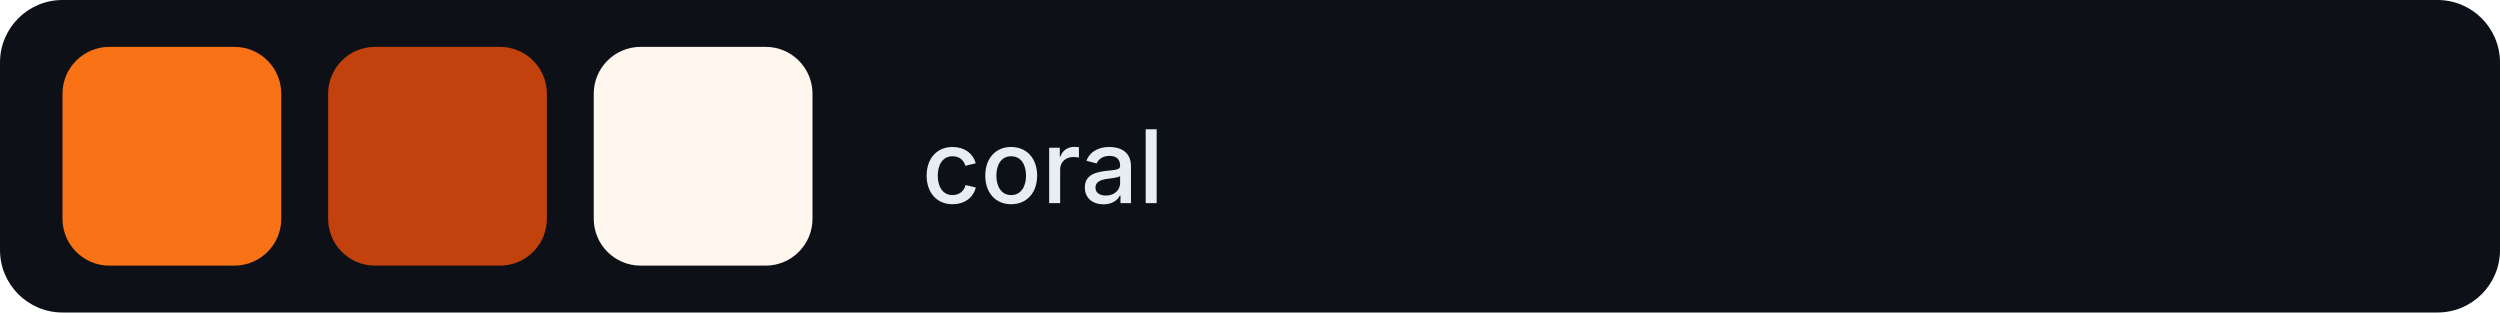
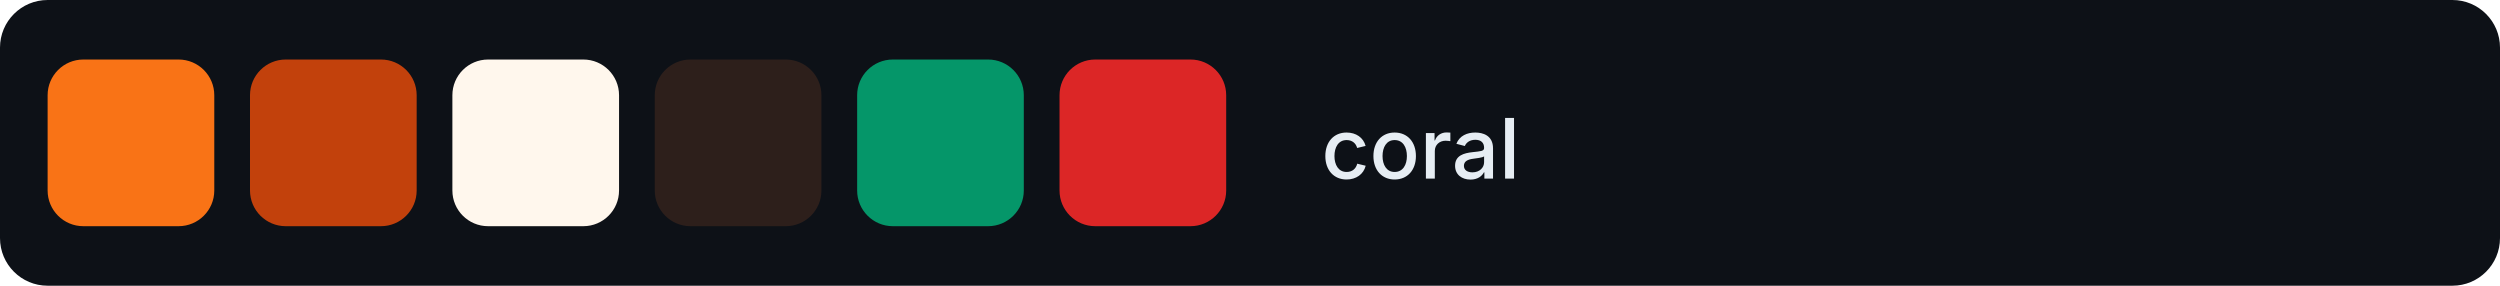
- <svg xmlns="http://www.w3.org/2000/svg" width="320" height="40" viewBox="0 0 320 40">
-   <rect width="320" height="40" fill="#0d1117" rx="8" />
-   <text x="118" y="26" font-family="system-ui, -apple-system, sans-serif" font-size="13" font-weight="500" fill="#e6edf3">coral</text>
-   <rect x="8" y="6" width="28" height="28" rx="6" fill="#F97316" />
-   <rect x="42" y="6" width="28" height="28" rx="6" fill="#C2410C" />
-   <rect x="76" y="6" width="28" height="28" rx="6" fill="#FFF7ED" />
+ <svg xmlns="http://www.w3.org/2000/svg" width="420" height="48" viewBox="0 0 420 48">
+   <rect width="420" height="48" fill="#0d1117" rx="8" />
+   <text x="222" y="30" font-family="system-ui, -apple-system, sans-serif" font-size="14" font-weight="500" fill="#e6edf3">coral</text>
+   <rect x="8" y="10" width="28" height="28" rx="6" fill="#F97316" />
+   <rect x="42" y="10" width="28" height="28" rx="6" fill="#C2410C" />
+   <rect x="76" y="10" width="28" height="28" rx="6" fill="#FFF7ED" />
+   <rect x="110" y="10" width="28" height="28" rx="6" fill="#2D1F1B" />
+   <rect x="144" y="10" width="28" height="28" rx="6" fill="#059669" />
+   <rect x="178" y="10" width="28" height="28" rx="6" fill="#DC2626" />
</svg>
